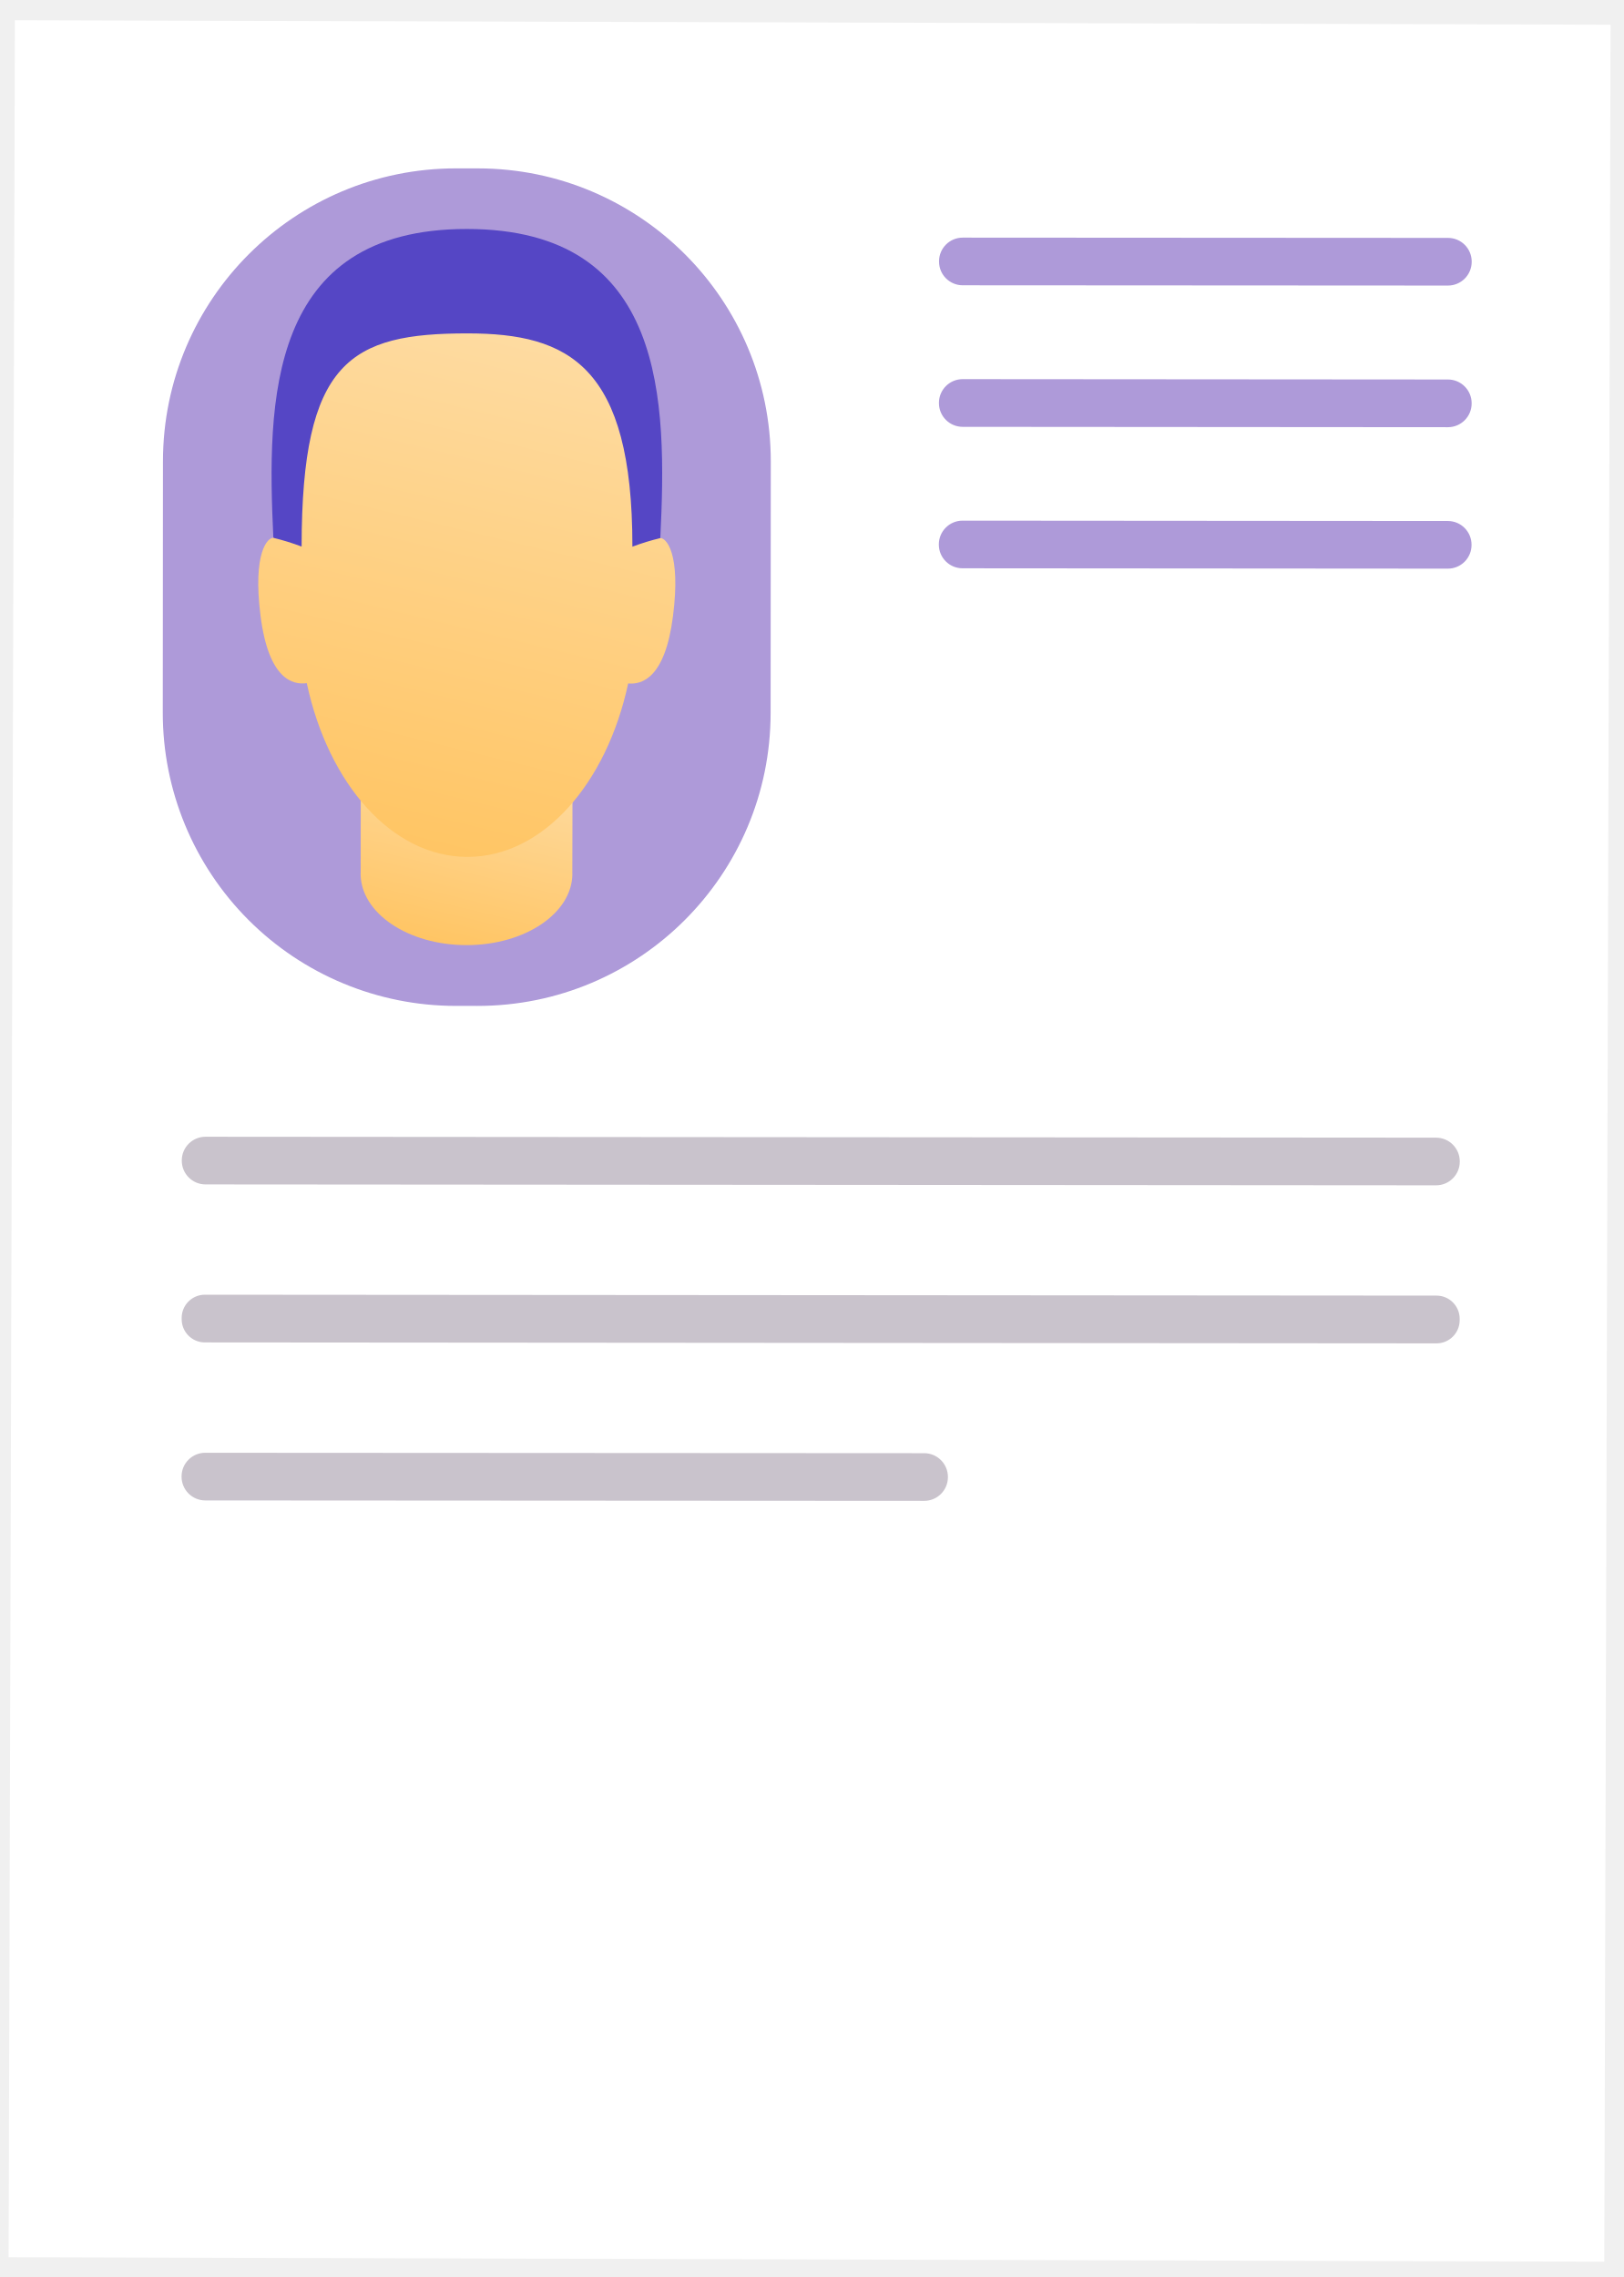
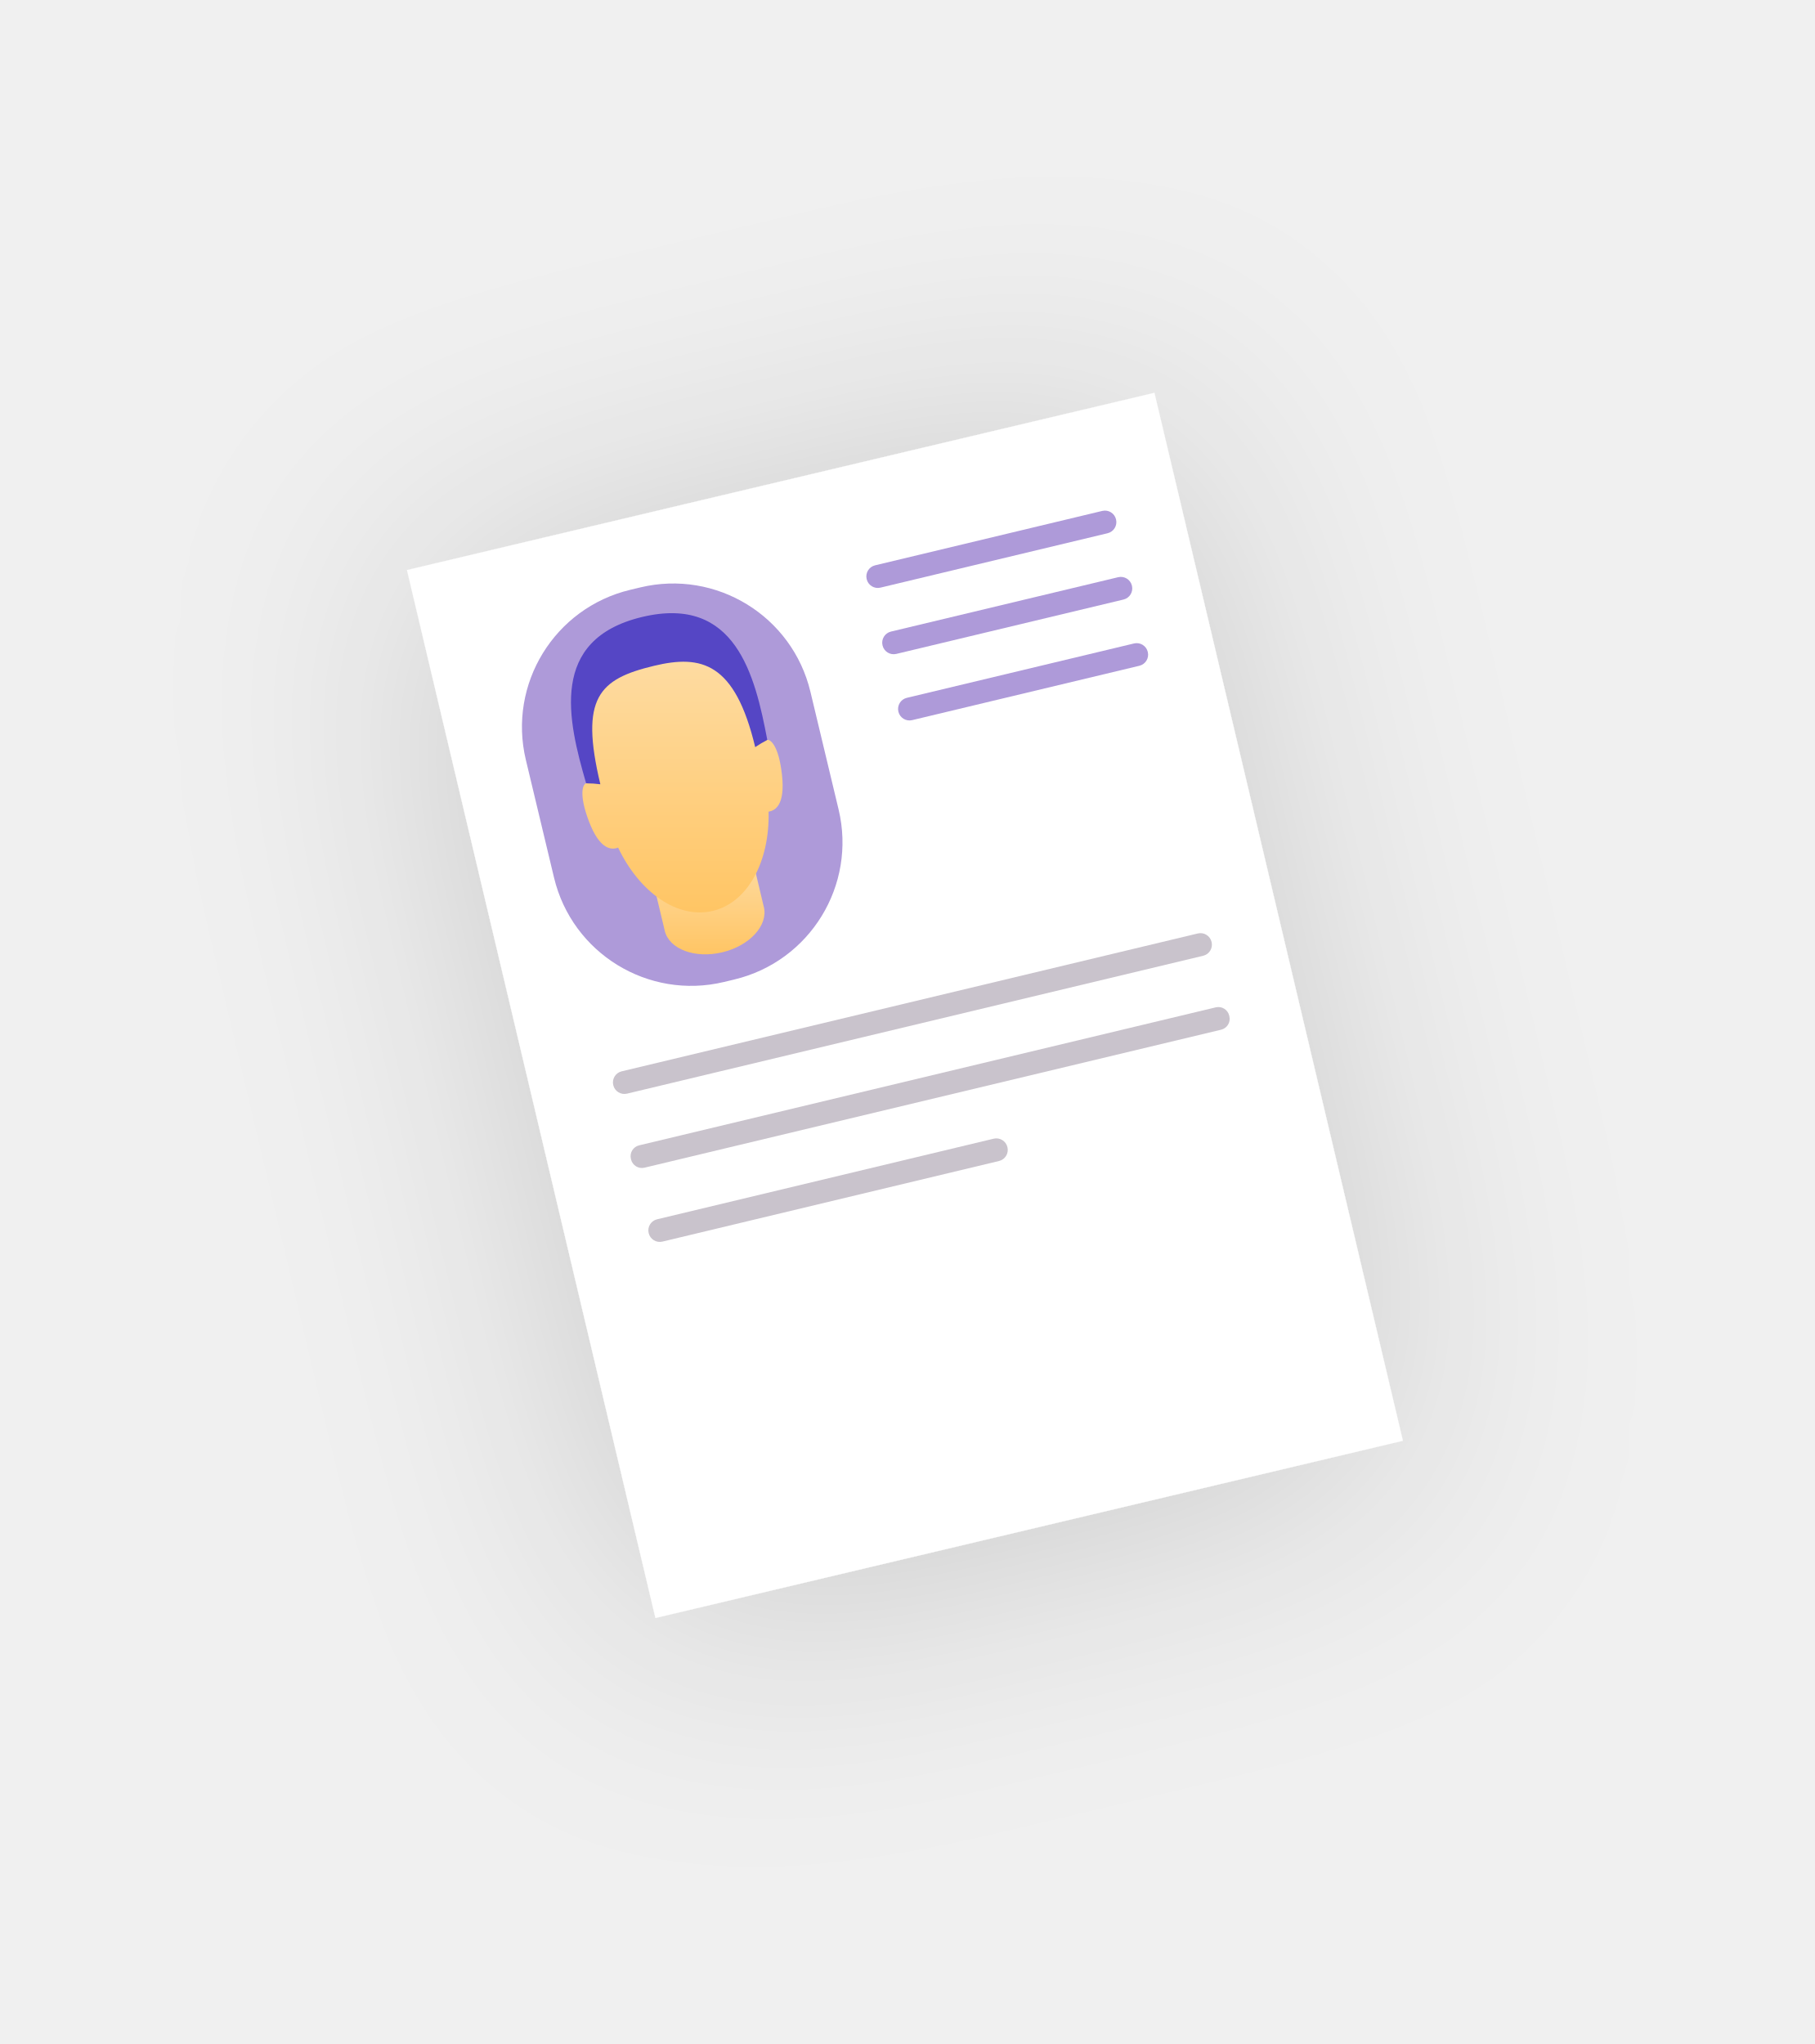
- <svg xmlns="http://www.w3.org/2000/svg" width="144px" height="202px" viewBox="0 0 144 202" version="1.1">
+ <svg xmlns="http://www.w3.org/2000/svg" width="334.43" height="376.651" viewBox="0 0 334.43 376.651">
  <defs>
-     <linearGradient x1="50%" y1="0%" x2="50%" y2="100%" id="linearGradient-1">
-       <stop stop-color="#FEDBA1" offset="0%" />
-       <stop stop-color="#FFC564" offset="100%" />
-     </linearGradient>
-     <linearGradient x1="50%" y1="0%" x2="50%" y2="100%" id="linearGradient-2">
-       <stop stop-color="#FEDBA1" offset="0%" />
-       <stop stop-color="#FFC564" offset="100%" />
+     <filter id="Rectangle_62" x="0" y="0" width="334.43" height="376.651" filterUnits="userSpaceOnUse">
+       <feOffset dy="3" input="SourceAlpha" />
+       <feGaussianBlur stdDeviation="25" result="blur" />
+       <feFlood flood-opacity="0.161" />
+       <feComposite operator="in" in2="blur" />
+       <feComposite in="SourceGraphic" />
+     </filter>
+     <linearGradient id="linear-gradient" x1="0.5" x2="0.5" y2="1" gradientUnits="objectBoundingBox">
+       <stop offset="0" stop-color="#fedba1" />
+       <stop offset="1" stop-color="#ffc564" />
    </linearGradient>
  </defs>
-   <g id="Artboard" stroke="none" stroke-width="1" fill="none" fill-rule="evenodd">
-     <g id="2" transform="translate(72, 101.5) rotate(13.5) translate(-72, -101.5) translate(-20, -12)" fill-rule="nonzero">
-       <g id="Group" fill="#FFFFFF">
-         <rect id="Rectangle_62-2" transform="translate(91.75979, 113.2682) rotate(-13.33925) translate(-91.75979, -113.2682) " x="20.983" y="14.044" width="141.553" height="198.449" />
-       </g>
-       <path d="M49.758,35.444 L51.691,35.444 C66.044,35.45 77.677,47.085 77.68,61.438 L77.68,83.744 C77.68,98.103 66.04,109.744 51.68,109.744 L49.752,109.744 C42.857,109.744 36.245,107.004 31.37,102.128 C26.495,97.252 23.757,90.639 23.758,83.744 L23.758,61.444 C23.758,47.084 35.399,35.444 49.758,35.444 Z" id="Rectangle_63" fill="#AE9AD9" transform="translate(50.71921, 72.59358) rotate(-13.459) translate(-50.71921, -72.59358) " />
-       <g id="Group_135" transform="translate(30.218, 40.992)">
-         <path d="M13.107,0.7 C-4.12,4.822 -0.586,19.72 2.793,31.349 L6.415,32.717 L19.991,29.468 L33.567,26.219 L36.179,23.361 C33.926,11.466 30.334,-3.418 13.107,0.7 Z" id="Path_77" fill="#5546C5" />
-         <path d="M33.52,45.642 L15.249,50.014 L17.274,58.478 L17.274,58.478 C17.275,58.488 17.275,58.498 17.274,58.508 C18.089,61.914 22.84,63.697 27.885,62.49 C32.93,61.283 36.36,57.542 35.544,54.136 C35.541,54.126 35.537,54.117 35.532,54.108 L35.532,54.108 L33.52,45.642 Z" id="Path_78" fill="url(#linearGradient-1)" />
-         <path d="M36.179,23.364 C35.408,23.755 34.663,24.196 33.949,24.683 C30.214,9.073 24.043,7.608 15.33,9.693 C5.186,12.121 1.583,15.514 5.413,31.523 C4.545,31.411 3.67,31.354 2.794,31.354 C2.308,31.43 1.294,33.047 3.311,38.366 C5.328,43.685 7.537,43.65 8.688,43.197 L8.688,43.197 C12.619,51.436 19.631,56.417 26.137,54.86 C32.643,53.303 36.637,45.692 36.416,36.568 C37.65,36.395 39.484,35.315 38.891,29.851 C38.28,24.198 36.648,23.214 36.179,23.364 Z" id="Path_79" fill="url(#linearGradient-2)" />
-       </g>
-       <path d="M86.161,27.102 L129.213,27.102 C130.373,27.102 131.313,28.042 131.313,29.202 L131.313,29.224 C131.313,29.782 131.091,30.318 130.696,30.713 C130.301,31.108 129.765,31.33 129.207,31.33 L86.161,31.33 C85.001,31.33 84.061,30.39 84.061,29.23 L84.061,29.202 C84.061,28.042 85.001,27.102 86.161,27.102 Z" id="Rectangle_64" fill="#AE9AD9" transform="translate(107.6867, 29.21573) rotate(-13.467) translate(-107.6867, -29.21573) " />
-       <rect id="Rectangle_65" fill="#AE9AD9" transform="translate(110.6121, 41.42978) rotate(-13.458) translate(-110.6121, -41.42978) " x="86.984" y="39.314" width="47.257" height="4.232" rx="2.105" />
-       <path d="M92.011,51.523 L135.057,51.523 C136.22,51.523 137.162,52.465 137.162,53.628 L137.162,53.65 C137.162,54.207 136.941,54.741 136.547,55.135 C136.153,55.529 135.619,55.75 135.062,55.75 L92.005,55.75 C90.846,55.75 89.906,54.811 89.905,53.652 L89.905,53.629 C89.905,52.466 90.848,51.523 92.011,51.523 Z" id="Rectangle_66" fill="#AE9AD9" transform="translate(113.5336, 53.63634) rotate(-13.458) translate(-113.5336, -53.63634) " />
-       <path d="M38.554,112.654 L147.72,112.654 C148.883,112.654 149.825,113.597 149.825,114.759 L149.825,114.782 C149.825,115.942 148.885,116.882 147.725,116.882 L38.559,116.882 C37.398,116.882 36.457,115.942 36.454,114.781 L36.454,114.754 C36.454,113.595 37.395,112.654 38.554,112.654 Z" id="Rectangle_67" fill="#C9C3CC" transform="translate(93.13996, 114.7684) rotate(-13.458) translate(-93.13996, -114.7684) " />
-       <path d="M150.031,117.745 L43.76,143.172 C42.659,143.432 41.555,142.754 41.289,141.655 L41.258,141.527 C40.998,140.426 41.676,139.322 42.775,139.055 L149.045,113.624 C150.146,113.364 151.25,114.042 151.517,115.141 L151.547,115.27 C151.81,116.372 151.132,117.479 150.031,117.745 L150.031,117.745 Z" id="Path_80" fill="#C9C3CC" />
-       <path d="M45.702,145.196 L109.48,145.196 C110.642,145.196 111.585,146.138 111.585,147.301 L111.585,147.324 C111.585,148.484 110.644,149.424 109.485,149.424 L45.707,149.424 C44.546,149.424 43.604,148.484 43.602,147.323 L43.602,147.296 C43.602,146.136 44.542,145.196 45.702,145.196 Z" id="Rectangle_68" fill="#C9C3CC" transform="translate(77.5932, 147.3098) rotate(-13.467) translate(-77.5932, -147.3098) " />
+   <g id="Group_136" data-name="Group 136" transform="translate(75 72)">
+     <g transform="matrix(1, 0, 0, 1, -75, -72)" filter="url(#Rectangle_62)">
+       <rect id="Rectangle_62-2" data-name="Rectangle 62" width="141.994" height="199.067" transform="matrix(0.97, -0.23, 0.23, 0.97, 75, 105.05)" fill="#fff" />
    </g>
+     <path id="Rectangle_63" data-name="Rectangle 63" d="M26,0h1.933A26,26,0,0,1,53.922,25.994V48.3a26,26,0,0,1-26,26H25.994A25.994,25.994,0,0,1,0,48.3V26A26,26,0,0,1,26,0Z" transform="translate(15.852 42.739) rotate(-13.459)" fill="#ae9ad9" />
+     <g id="Group_135" data-name="Group 135" transform="translate(30.218 40.992)">
+       <path id="Path_77" data-name="Path 77" d="M655.916,191.2c-17.227,4.122-13.693,19.02-10.314,30.649l3.622,1.368,13.576-3.249,13.576-3.249,2.612-2.858C676.735,201.966,673.143,187.082,655.916,191.2Z" transform="translate(-642.809 -190.5)" fill="#5546c5" />
+       <path id="Path_78" data-name="Path 78" d="M676.732,237.349l-18.271,4.372,2.025,8.464h0a.273.273,0,0,1,0,.03c.815,3.406,5.566,5.189,10.611,3.982s8.475-4.948,7.659-8.354a.274.274,0,0,0-.012-.028h0Z" transform="translate(-643.212 -191.707)" fill="url(#linear-gradient)" />
+       <path id="Path_79" data-name="Path 79" d="M679.043,214.1a20.141,20.141,0,0,0-2.23,1.319c-3.735-15.61-9.906-17.075-18.619-14.99-10.144,2.428-13.747,5.821-9.917,21.83a20.5,20.5,0,0,0-2.619-.169c-.486.076-1.5,1.693.517,7.012s4.226,5.284,5.377,4.831h0c3.931,8.239,10.943,13.22,17.449,11.663s10.5-9.168,10.279-18.292c1.234-.173,3.068-1.253,2.475-6.717C681.144,214.934,679.512,213.95,679.043,214.1Z" transform="translate(-642.864 -190.736)" fill="url(#linear-gradient)" />
+     </g>
+     <path id="Rectangle_64" data-name="Rectangle 64" d="M2.1,0H45.152a2.1,2.1,0,0,1,2.1,2.1v.022a2.106,2.106,0,0,1-2.106,2.106H2.1A2.1,2.1,0,0,1,0,2.128V2.1A2.1,2.1,0,0,1,2.1,0Z" transform="translate(84.218 32.662) rotate(-13.467)" fill="#ae9ad9" />
+     <rect id="Rectangle_65" data-name="Rectangle 65" width="47.257" height="4.232" rx="2.105" transform="translate(87.14 44.871) rotate(-13.458)" fill="#ae9ad9" />
+     <path id="Rectangle_66" data-name="Rectangle 66" d="M2.106,0H45.152a2.105,2.105,0,0,1,2.105,2.105v.022a2.1,2.1,0,0,1-2.1,2.1H2.1A2.1,2.1,0,0,1,0,2.129V2.106A2.106,2.106,0,0,1,2.106,0Z" transform="translate(90.062 57.08) rotate(-13.458)" fill="#ae9ad9" />
+     <path id="Rectangle_67" data-name="Rectangle 67" d="M2.1,0H111.266a2.105,2.105,0,0,1,2.105,2.105v.023a2.1,2.1,0,0,1-2.1,2.1H2.105A2.105,2.105,0,0,1,0,2.127V2.1A2.1,2.1,0,0,1,2.1,0Z" transform="translate(37.519 125.905) rotate(-13.458)" fill="#c9c3cc" />
+     <path id="Path_80" data-name="Path 80" d="M762.912,269.173,656.641,294.6a2.056,2.056,0,0,1-2.471-1.517l-.031-.128a2.057,2.057,0,0,1,1.517-2.472l106.27-25.431a2.058,2.058,0,0,1,2.472,1.517l.03.129a2.055,2.055,0,0,1-1.516,2.475Z" transform="translate(-612.881 -151.428)" fill="#c9c3cc" />
+     <path id="Rectangle_68" data-name="Rectangle 68" d="M2.1,0H65.878a2.105,2.105,0,0,1,2.105,2.105v.023a2.1,2.1,0,0,1-2.1,2.1H2.105A2.105,2.105,0,0,1,0,2.127V2.1A2.1,2.1,0,0,1,2.1,0Z" transform="translate(44.044 153.17) rotate(-13.467)" fill="#c9c3cc" />
  </g>
</svg>
